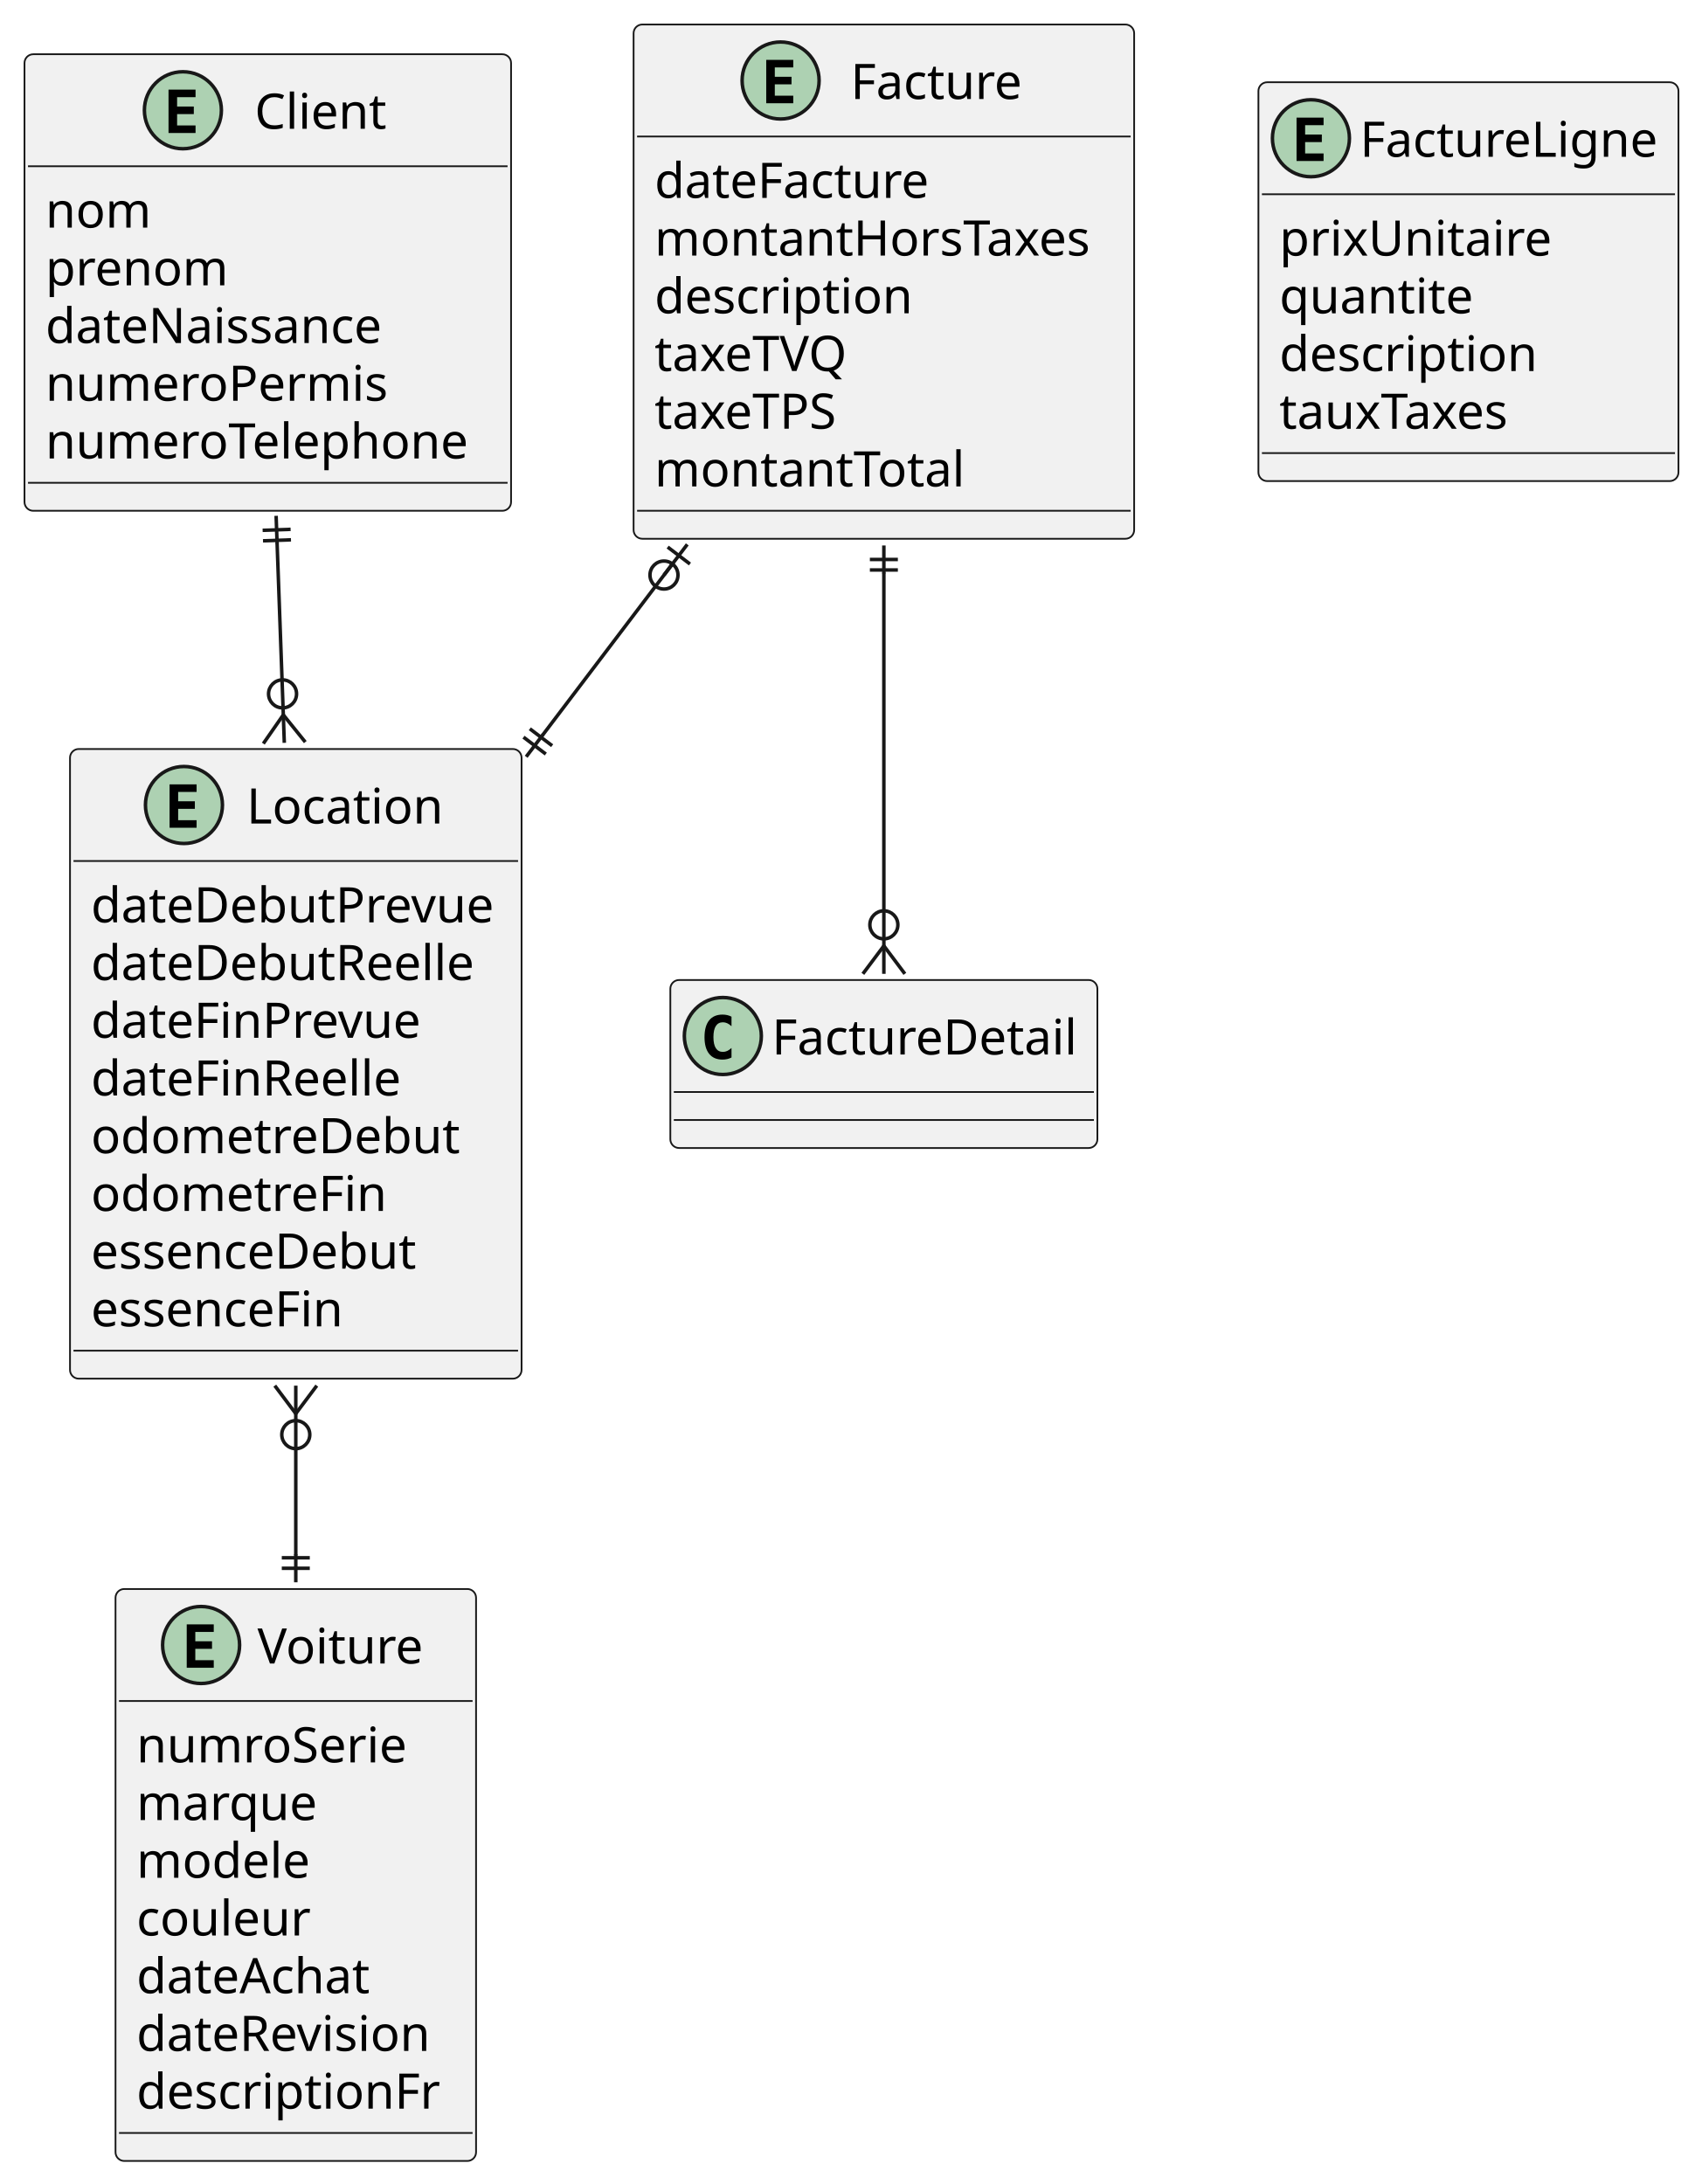
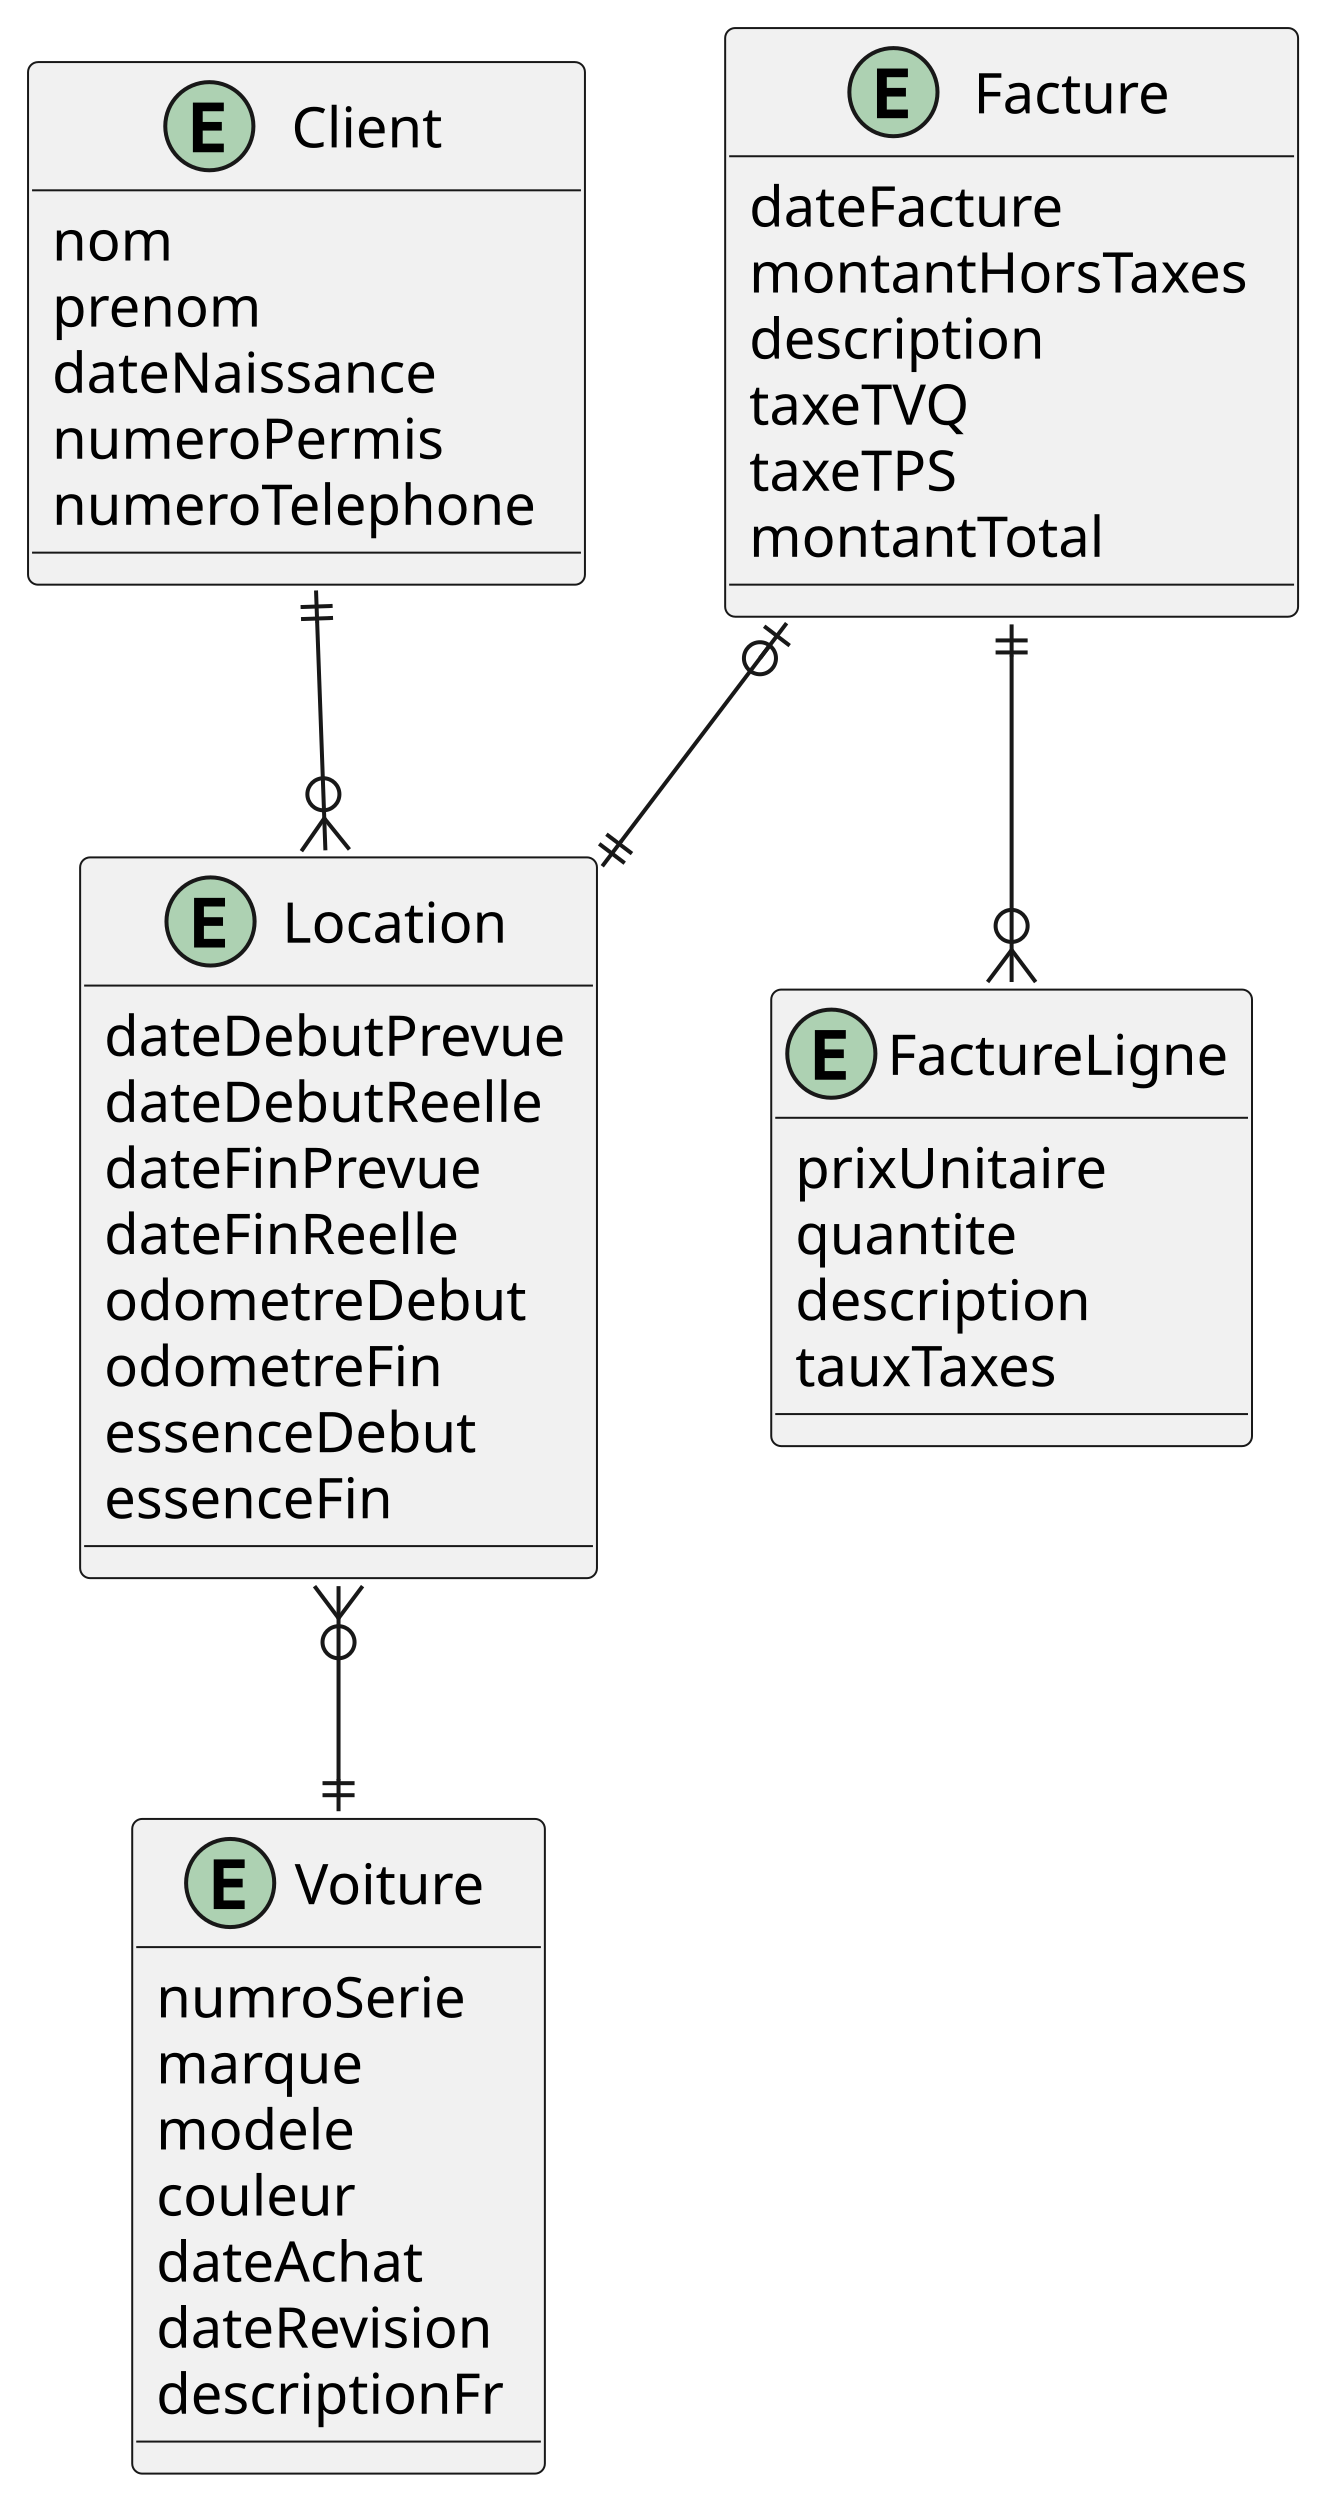
- <svg xmlns="http://www.w3.org/2000/svg" contentStyleType="text/css" height="624px" preserveAspectRatio="none" style="width:486px;height:624px;background:#FFFFFF;" version="1.1" viewBox="0 0 486 624" width="486px" zoomAndPan="magnify">
+ <svg xmlns="http://www.w3.org/2000/svg" contentStyleType="text/css" height="624px" preserveAspectRatio="none" style="width:331px;height:624px;background:#FFFFFF;" version="1.1" viewBox="0 0 331 624" width="331px" zoomAndPan="magnify">
  <defs />
  <g>
    <g id="elem_Voiture">
      <rect codeLine="2" fill="#F1F1F1" height="163.418" id="Voiture" rx="2.5" ry="2.5" style="stroke:#181818;stroke-width:0.5;" width="103" x="33" y="454" />
      <ellipse cx="57.45" cy="470" fill="#ADD1B2" rx="11" ry="11" style="stroke:#181818;stroke-width:1.0;" />
      <path d="M61.064,476.5 L53.344,476.5 L53.344,464.107 L61.064,464.107 L61.064,466.265 L55.793,466.265 L55.793,468.938 L60.566,468.938 L60.566,471.096 L55.793,471.096 L55.793,474.342 L61.064,474.342 Z " fill="#000000" />
      <text fill="#000000" font-family="sans-serif" font-size="14" lengthAdjust="spacing" textLength="50" x="73.55" y="475.291">Voiture</text>
      <line style="stroke:#181818;stroke-width:0.5;" x1="34" x2="135" y1="486" y2="486" />
      <text fill="#000000" font-family="sans-serif" font-size="14" lengthAdjust="spacing" textLength="80" x="39" y="503.535">numroSerie</text>
      <text fill="#000000" font-family="sans-serif" font-size="14" lengthAdjust="spacing" textLength="53" x="39" y="520.023">marque</text>
      <text fill="#000000" font-family="sans-serif" font-size="14" lengthAdjust="spacing" textLength="51" x="39" y="536.512">modele</text>
      <text fill="#000000" font-family="sans-serif" font-size="14" lengthAdjust="spacing" textLength="52" x="39" y="553">couleur</text>
      <text fill="#000000" font-family="sans-serif" font-size="14" lengthAdjust="spacing" textLength="69" x="39" y="569.488">dateAchat</text>
      <text fill="#000000" font-family="sans-serif" font-size="14" lengthAdjust="spacing" textLength="87" x="39" y="585.977">dateRevision</text>
      <text fill="#000000" font-family="sans-serif" font-size="14" lengthAdjust="spacing" textLength="91" x="39" y="602.465">descriptionFr</text>
      <line style="stroke:#181818;stroke-width:0.5;" x1="34" x2="135" y1="609.418" y2="609.418" />
    </g>
    <g id="elem_Location">
      <rect codeLine="12" fill="#F1F1F1" height="179.906" id="Location" rx="2.5" ry="2.5" style="stroke:#181818;stroke-width:0.5;" width="129" x="20" y="214" />
      <ellipse cx="52.55" cy="230" fill="#ADD1B2" rx="11" ry="11" style="stroke:#181818;stroke-width:1.0;" />
      <path d="M56.164,236.5 L48.444,236.5 L48.444,224.107 L56.164,224.107 L56.164,226.265 L50.893,226.265 L50.893,228.938 L55.666,228.938 L55.666,231.096 L50.893,231.096 L50.893,234.342 L56.164,234.342 Z " fill="#000000" />
      <text fill="#000000" font-family="sans-serif" font-size="14" lengthAdjust="spacing" textLength="58" x="70.45" y="235.291">Location</text>
      <line style="stroke:#181818;stroke-width:0.5;" x1="21" x2="148" y1="246" y2="246" />
      <text fill="#000000" font-family="sans-serif" font-size="14" lengthAdjust="spacing" textLength="117" x="26" y="263.535">dateDebutPrevue</text>
      <text fill="#000000" font-family="sans-serif" font-size="14" lengthAdjust="spacing" textLength="112" x="26" y="280.023">dateDebutReelle</text>
      <text fill="#000000" font-family="sans-serif" font-size="14" lengthAdjust="spacing" textLength="97" x="26" y="296.512">dateFinPrevue</text>
      <text fill="#000000" font-family="sans-serif" font-size="14" lengthAdjust="spacing" textLength="92" x="26" y="313">dateFinReelle</text>
      <text fill="#000000" font-family="sans-serif" font-size="14" lengthAdjust="spacing" textLength="108" x="26" y="329.488">odometreDebut</text>
      <text fill="#000000" font-family="sans-serif" font-size="14" lengthAdjust="spacing" textLength="88" x="26" y="345.977">odometreFin</text>
      <text fill="#000000" font-family="sans-serif" font-size="14" lengthAdjust="spacing" textLength="95" x="26" y="362.465">essenceDebut</text>
      <text fill="#000000" font-family="sans-serif" font-size="14" lengthAdjust="spacing" textLength="75" x="26" y="378.953">essenceFin</text>
      <line style="stroke:#181818;stroke-width:0.5;" x1="21" x2="148" y1="385.906" y2="385.906" />
    </g>
    <g id="elem_Client">
      <rect codeLine="23" fill="#F1F1F1" height="130.441" id="Client" rx="2.5" ry="2.5" style="stroke:#181818;stroke-width:0.5;" width="139" x="7" y="15.5" />
      <ellipse cx="52.25" cy="31.5" fill="#ADD1B2" rx="11" ry="11" style="stroke:#181818;stroke-width:1.0;" />
      <path d="M55.864,38 L48.145,38 L48.145,25.607 L55.864,25.607 L55.864,27.765 L50.593,27.765 L50.593,30.438 L55.366,30.438 L55.366,32.596 L50.593,32.596 L50.593,35.842 L55.864,35.842 Z " fill="#000000" />
      <text fill="#000000" font-family="sans-serif" font-size="14" lengthAdjust="spacing" textLength="40" x="72.75" y="36.791">Client</text>
      <line style="stroke:#181818;stroke-width:0.5;" x1="8" x2="145" y1="47.5" y2="47.5" />
      <text fill="#000000" font-family="sans-serif" font-size="14" lengthAdjust="spacing" textLength="31" x="13" y="65.035">nom</text>
      <text fill="#000000" font-family="sans-serif" font-size="14" lengthAdjust="spacing" textLength="54" x="13" y="81.523">prenom</text>
      <text fill="#000000" font-family="sans-serif" font-size="14" lengthAdjust="spacing" textLength="98" x="13" y="98.012">dateNaissance</text>
      <text fill="#000000" font-family="sans-serif" font-size="14" lengthAdjust="spacing" textLength="100" x="13" y="114.5">numeroPermis</text>
      <text fill="#000000" font-family="sans-serif" font-size="14" lengthAdjust="spacing" textLength="127" x="13" y="130.988">numeroTelephone</text>
      <line style="stroke:#181818;stroke-width:0.5;" x1="8" x2="145" y1="137.941" y2="137.941" />
    </g>
    <g id="elem_Facture">
      <rect codeLine="31" fill="#F1F1F1" height="146.93" id="Facture" rx="2.5" ry="2.5" style="stroke:#181818;stroke-width:0.5;" width="143" x="181" y="7" />
      <ellipse cx="223" cy="23" fill="#ADD1B2" rx="11" ry="11" style="stroke:#181818;stroke-width:1.0;" />
      <path d="M226.614,29.5 L218.894,29.5 L218.894,17.107 L226.614,17.107 L226.614,19.265 L221.343,19.265 L221.343,21.938 L226.116,21.938 L226.116,24.096 L221.343,24.096 L221.343,27.342 L226.614,27.342 Z " fill="#000000" />
      <text fill="#000000" font-family="sans-serif" font-size="14" lengthAdjust="spacing" textLength="51" x="243" y="28.291">Facture</text>
      <line style="stroke:#181818;stroke-width:0.5;" x1="182" x2="323" y1="39" y2="39" />
      <text fill="#000000" font-family="sans-serif" font-size="14" lengthAdjust="spacing" textLength="81" x="187" y="56.535">dateFacture</text>
      <text fill="#000000" font-family="sans-serif" font-size="14" lengthAdjust="spacing" textLength="131" x="187" y="73.023">montantHorsTaxes</text>
      <text fill="#000000" font-family="sans-serif" font-size="14" lengthAdjust="spacing" textLength="77" x="187" y="89.512">description</text>
      <text fill="#000000" font-family="sans-serif" font-size="14" lengthAdjust="spacing" textLength="59" x="187" y="106">taxeTVQ</text>
      <text fill="#000000" font-family="sans-serif" font-size="14" lengthAdjust="spacing" textLength="55" x="187" y="122.488">taxeTPS</text>
      <text fill="#000000" font-family="sans-serif" font-size="14" lengthAdjust="spacing" textLength="93" x="187" y="138.977">montantTotal</text>
      <line style="stroke:#181818;stroke-width:0.5;" x1="182" x2="323" y1="145.93" y2="145.93" />
    </g>
    <g id="elem_FactureLigne">
-       <rect codeLine="40" fill="#F1F1F1" height="113.953" id="FactureLigne" rx="2.5" ry="2.5" style="stroke:#181818;stroke-width:0.5;" width="120" x="359.5" y="23.5" />
-       <ellipse cx="374.5" cy="39.5" fill="#ADD1B2" rx="11" ry="11" style="stroke:#181818;stroke-width:1.0;" />
-       <path d="M378.114,46 L370.394,46 L370.394,33.607 L378.114,33.607 L378.114,35.765 L372.843,35.765 L372.843,38.438 L377.616,38.438 L377.616,40.596 L372.843,40.596 L372.843,43.842 L378.114,43.842 Z " fill="#000000" />
-       <text fill="#000000" font-family="sans-serif" font-size="14" lengthAdjust="spacing" textLength="88" x="388.5" y="44.791">FactureLigne</text>
-       <line style="stroke:#181818;stroke-width:0.5;" x1="360.5" x2="478.5" y1="55.5" y2="55.5" />
-       <text fill="#000000" font-family="sans-serif" font-size="14" lengthAdjust="spacing" textLength="82" x="365.5" y="73.035">prixUnitaire</text>
-       <text fill="#000000" font-family="sans-serif" font-size="14" lengthAdjust="spacing" textLength="57" x="365.5" y="89.523">quantite</text>
-       <text fill="#000000" font-family="sans-serif" font-size="14" lengthAdjust="spacing" textLength="77" x="365.5" y="106.012">description</text>
-       <text fill="#000000" font-family="sans-serif" font-size="14" lengthAdjust="spacing" textLength="72" x="365.5" y="122.5">tauxTaxes</text>
-       <line style="stroke:#181818;stroke-width:0.5;" x1="360.5" x2="478.5" y1="129.453" y2="129.453" />
-     </g>
-     <g id="elem_FactureDetail">
-       <rect fill="#F1F1F1" height="48" id="FactureDetail" rx="2.5" ry="2.5" style="stroke:#181818;stroke-width:0.5;" width="122" x="191.5" y="280" />
-       <ellipse cx="206.5" cy="296" fill="#ADD1B2" rx="11" ry="11" style="stroke:#181818;stroke-width:1.0;" />
-       <path d="M208.973,302.143 Q208.392,302.442 207.753,302.591 Q207.114,302.741 206.408,302.741 Q203.901,302.741 202.582,301.089 Q201.262,299.437 201.262,296.316 Q201.262,293.187 202.582,291.535 Q203.901,289.883 206.408,289.883 Q207.114,289.883 207.761,290.032 Q208.409,290.182 208.973,290.481 L208.973,293.203 Q208.342,292.622 207.749,292.352 Q207.155,292.082 206.524,292.082 Q205.18,292.082 204.495,293.149 Q203.81,294.216 203.81,296.316 Q203.81,298.408 204.495,299.474 Q205.18,300.541 206.524,300.541 Q207.155,300.541 207.749,300.271 Q208.342,300.002 208.973,299.42 Z " fill="#000000" />
-       <text fill="#000000" font-family="sans-serif" font-size="14" lengthAdjust="spacing" textLength="90" x="220.5" y="301.291">FactureDetail</text>
-       <line style="stroke:#181818;stroke-width:0.5;" x1="192.5" x2="312.5" y1="312" y2="312" />
-       <line style="stroke:#181818;stroke-width:0.5;" x1="192.5" x2="312.5" y1="320" y2="320" />
+       <rect codeLine="40" fill="#F1F1F1" height="113.953" id="FactureLigne" rx="2.5" ry="2.5" style="stroke:#181818;stroke-width:0.5;" width="120" x="192.5" y="247" />
+       <ellipse cx="207.5" cy="263" fill="#ADD1B2" rx="11" ry="11" style="stroke:#181818;stroke-width:1.0;" />
+       <path d="M211.114,269.5 L203.394,269.5 L203.394,257.107 L211.114,257.107 L211.114,259.265 L205.843,259.265 L205.843,261.938 L210.616,261.938 L210.616,264.096 L205.843,264.096 L205.843,267.342 L211.114,267.342 Z " fill="#000000" />
+       <text fill="#000000" font-family="sans-serif" font-size="14" lengthAdjust="spacing" textLength="88" x="221.5" y="268.291">FactureLigne</text>
+       <line style="stroke:#181818;stroke-width:0.5;" x1="193.5" x2="311.5" y1="279" y2="279" />
+       <text fill="#000000" font-family="sans-serif" font-size="14" lengthAdjust="spacing" textLength="82" x="198.5" y="296.535">prixUnitaire</text>
+       <text fill="#000000" font-family="sans-serif" font-size="14" lengthAdjust="spacing" textLength="57" x="198.5" y="313.023">quantite</text>
+       <text fill="#000000" font-family="sans-serif" font-size="14" lengthAdjust="spacing" textLength="77" x="198.5" y="329.512">description</text>
+       <text fill="#000000" font-family="sans-serif" font-size="14" lengthAdjust="spacing" textLength="72" x="198.5" y="346">tauxTaxes</text>
+       <line style="stroke:#181818;stroke-width:0.5;" x1="193.5" x2="311.5" y1="352.953" y2="352.953" />
    </g>
    <g id="link_Client_Location">
      <path codeLine="47" d="M79.16,155.22 C79.73,171.04 80.35,188 80.95,204.59 " fill="none" id="Client-Location" style="stroke:#181818;stroke-width:1.0;" />
      <line style="stroke:#181818;stroke-width:1.0;" x1="80.934" x2="87.216" y1="204.245" y2="212.025" />
      <line style="stroke:#181818;stroke-width:1.0;" x1="80.934" x2="75.224" y1="204.245" y2="212.454" />
      <line style="stroke:#181818;stroke-width:1.0;" x1="80.934" x2="81.22" y1="204.245" y2="212.24" />
      <ellipse cx="80.719" cy="198.249" fill="none" rx="4" ry="4" style="stroke:#181818;stroke-width:1.0;" />
      <line style="stroke:#181818;stroke-width:1.0;" x1="75.025" x2="83.02" y1="151.52" y2="151.235" />
      <line style="stroke:#181818;stroke-width:1.0;" x1="75.132" x2="83.127" y1="154.518" y2="154.233" />
      <line style="stroke:#181818;stroke-width:1.0;" x1="79.165" x2="78.88" y1="155.375" y2="147.38" />
    </g>
    <g id="link_Location_Voiture">
      <path codeLine="48" d="M84.5,403.6 C84.5,417.15 84.5,431.01 84.5,444.4 " fill="none" id="Location-Voiture" style="stroke:#181818;stroke-width:1.0;" />
      <line style="stroke:#181818;stroke-width:1.0;" x1="88.5" x2="80.5" y1="448.08" y2="448.08" />
      <line style="stroke:#181818;stroke-width:1.0;" x1="88.5" x2="80.5" y1="445.08" y2="445.08" />
      <line style="stroke:#181818;stroke-width:1.0;" x1="84.5" x2="84.5" y1="444.08" y2="452.08" />
      <line style="stroke:#181818;stroke-width:1.0;" x1="84.5" x2="78.5" y1="403.9" y2="395.9" />
      <line style="stroke:#181818;stroke-width:1.0;" x1="84.5" x2="90.5" y1="403.9" y2="395.9" />
      <line style="stroke:#181818;stroke-width:1.0;" x1="84.5" x2="84.5" y1="403.9" y2="395.9" />
      <ellipse cx="84.5" cy="409.9" fill="none" rx="4" ry="4" style="stroke:#181818;stroke-width:1.0;" />
    </g>
    <g id="link_Facture_Location">
      <path codeLine="49" d="M191.82,161.5 C179.87,177.25 167.24,193.91 155,210.05 " fill="none" id="Facture-Location" style="stroke:#181818;stroke-width:1.0;" />
      <line style="stroke:#181818;stroke-width:1.0;" x1="155.924" x2="149.548" y1="215.448" y2="210.616" />
      <line style="stroke:#181818;stroke-width:1.0;" x1="157.736" x2="151.36" y1="213.057" y2="208.225" />
      <line style="stroke:#181818;stroke-width:1.0;" x1="155.152" x2="150.32" y1="209.844" y2="216.22" />
      <line style="stroke:#181818;stroke-width:1.0;" x1="189.684" x2="196.34" y1="164.297" y2="155.54" />
      <ellipse cx="189.684" cy="164.297" fill="none" rx="4" ry="4" style="stroke:#181818;stroke-width:1.0;" />
      <line style="stroke:#181818;stroke-width:1.0;" x1="190.735" x2="197.104" y1="156.304" y2="161.145" />
    </g>
-     <g id="link_Facture_FactureDetail">
-       <path codeLine="50" d="M252.5,163.63 C252.5,200.72 252.5,242.4 252.5,270.43 " fill="none" id="Facture-FactureDetail" style="stroke:#181818;stroke-width:1.0;" />
-       <line style="stroke:#181818;stroke-width:1.0;" x1="252.5" x2="258.5" y1="270.24" y2="278.24" />
-       <line style="stroke:#181818;stroke-width:1.0;" x1="252.5" x2="246.5" y1="270.24" y2="278.24" />
-       <line style="stroke:#181818;stroke-width:1.0;" x1="252.5" x2="252.5" y1="270.24" y2="278.24" />
-       <ellipse cx="252.5" cy="264.24" fill="none" rx="4" ry="4" style="stroke:#181818;stroke-width:1.0;" />
+     <g id="link_Facture_FactureLigne">
+       <path codeLine="50" d="M252.5,163.6 C252.5,187.89 252.5,214.15 252.5,237.26 " fill="none" id="Facture-FactureLigne" style="stroke:#181818;stroke-width:1.0;" />
+       <line style="stroke:#181818;stroke-width:1.0;" x1="252.5" x2="258.5" y1="237.11" y2="245.11" />
+       <line style="stroke:#181818;stroke-width:1.0;" x1="252.5" x2="246.5" y1="237.11" y2="245.11" />
+       <line style="stroke:#181818;stroke-width:1.0;" x1="252.5" x2="252.5" y1="237.11" y2="245.11" />
+       <ellipse cx="252.5" cy="231.11" fill="none" rx="4" ry="4" style="stroke:#181818;stroke-width:1.0;" />
      <line style="stroke:#181818;stroke-width:1.0;" x1="248.5" x2="256.5" y1="159.85" y2="159.85" />
      <line style="stroke:#181818;stroke-width:1.0;" x1="248.5" x2="256.5" y1="162.85" y2="162.85" />
      <line style="stroke:#181818;stroke-width:1.0;" x1="252.5" x2="252.5" y1="163.85" y2="155.85" />
    </g>
  </g>
</svg>
